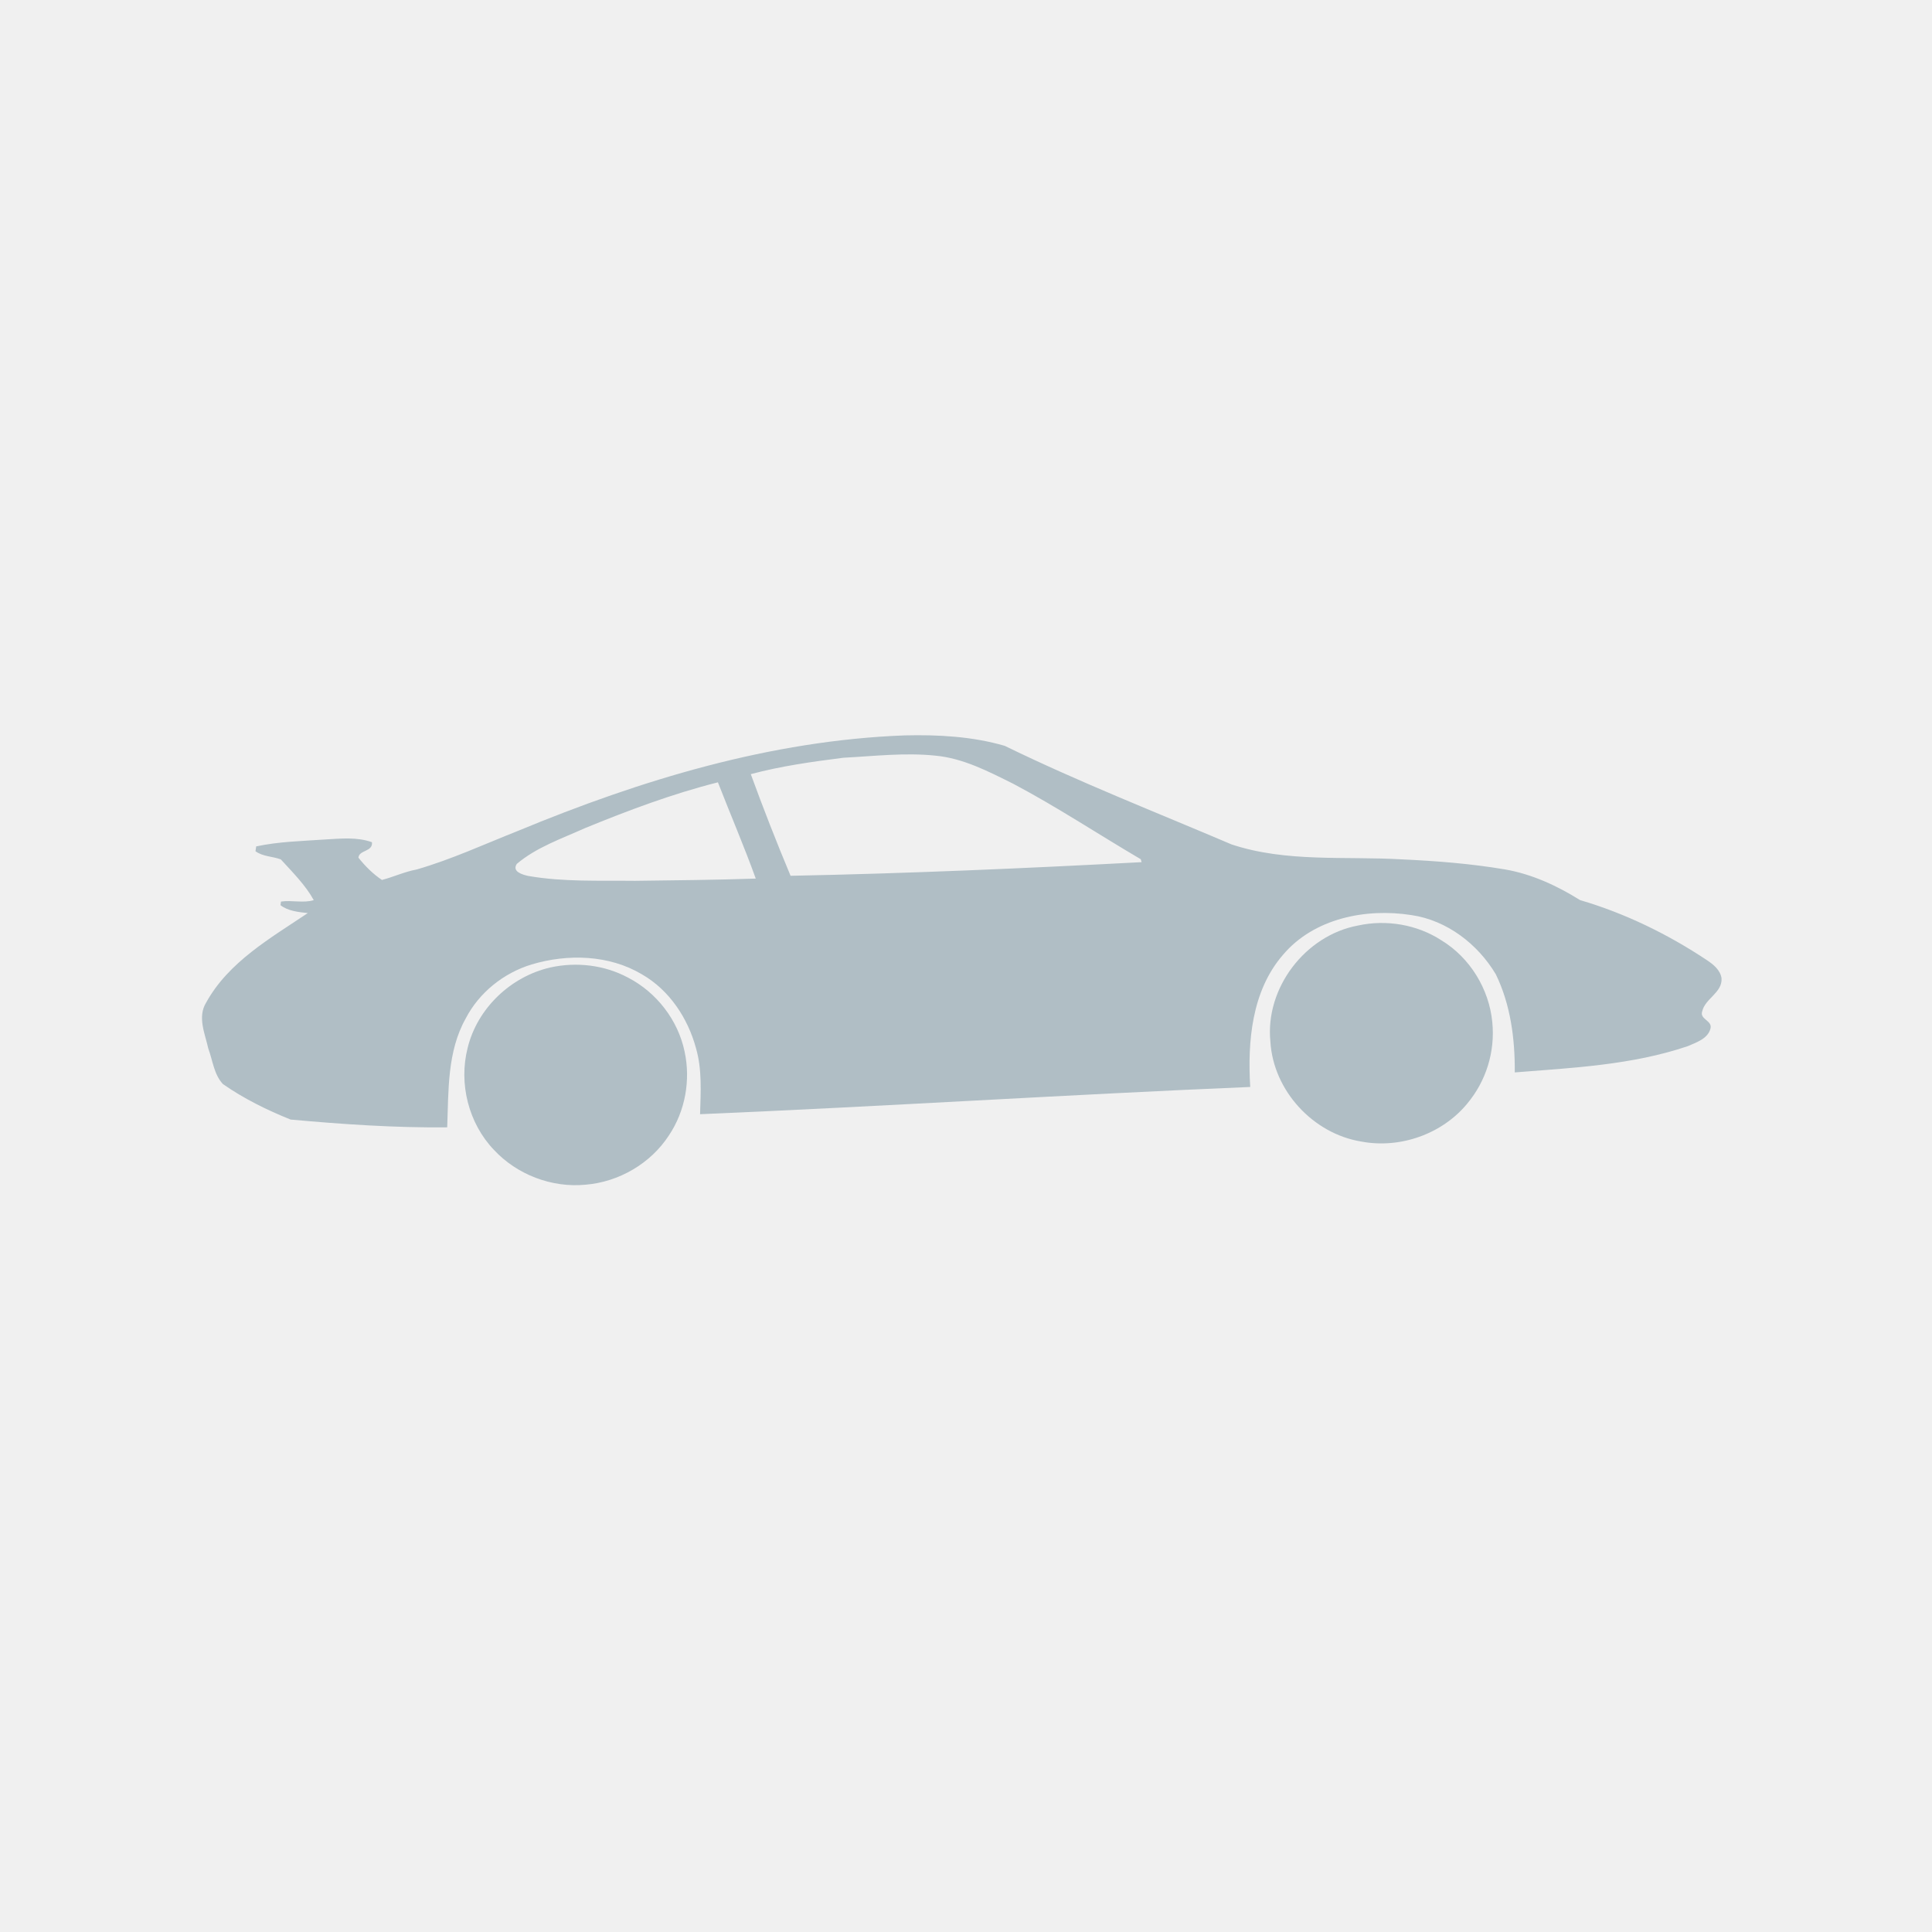
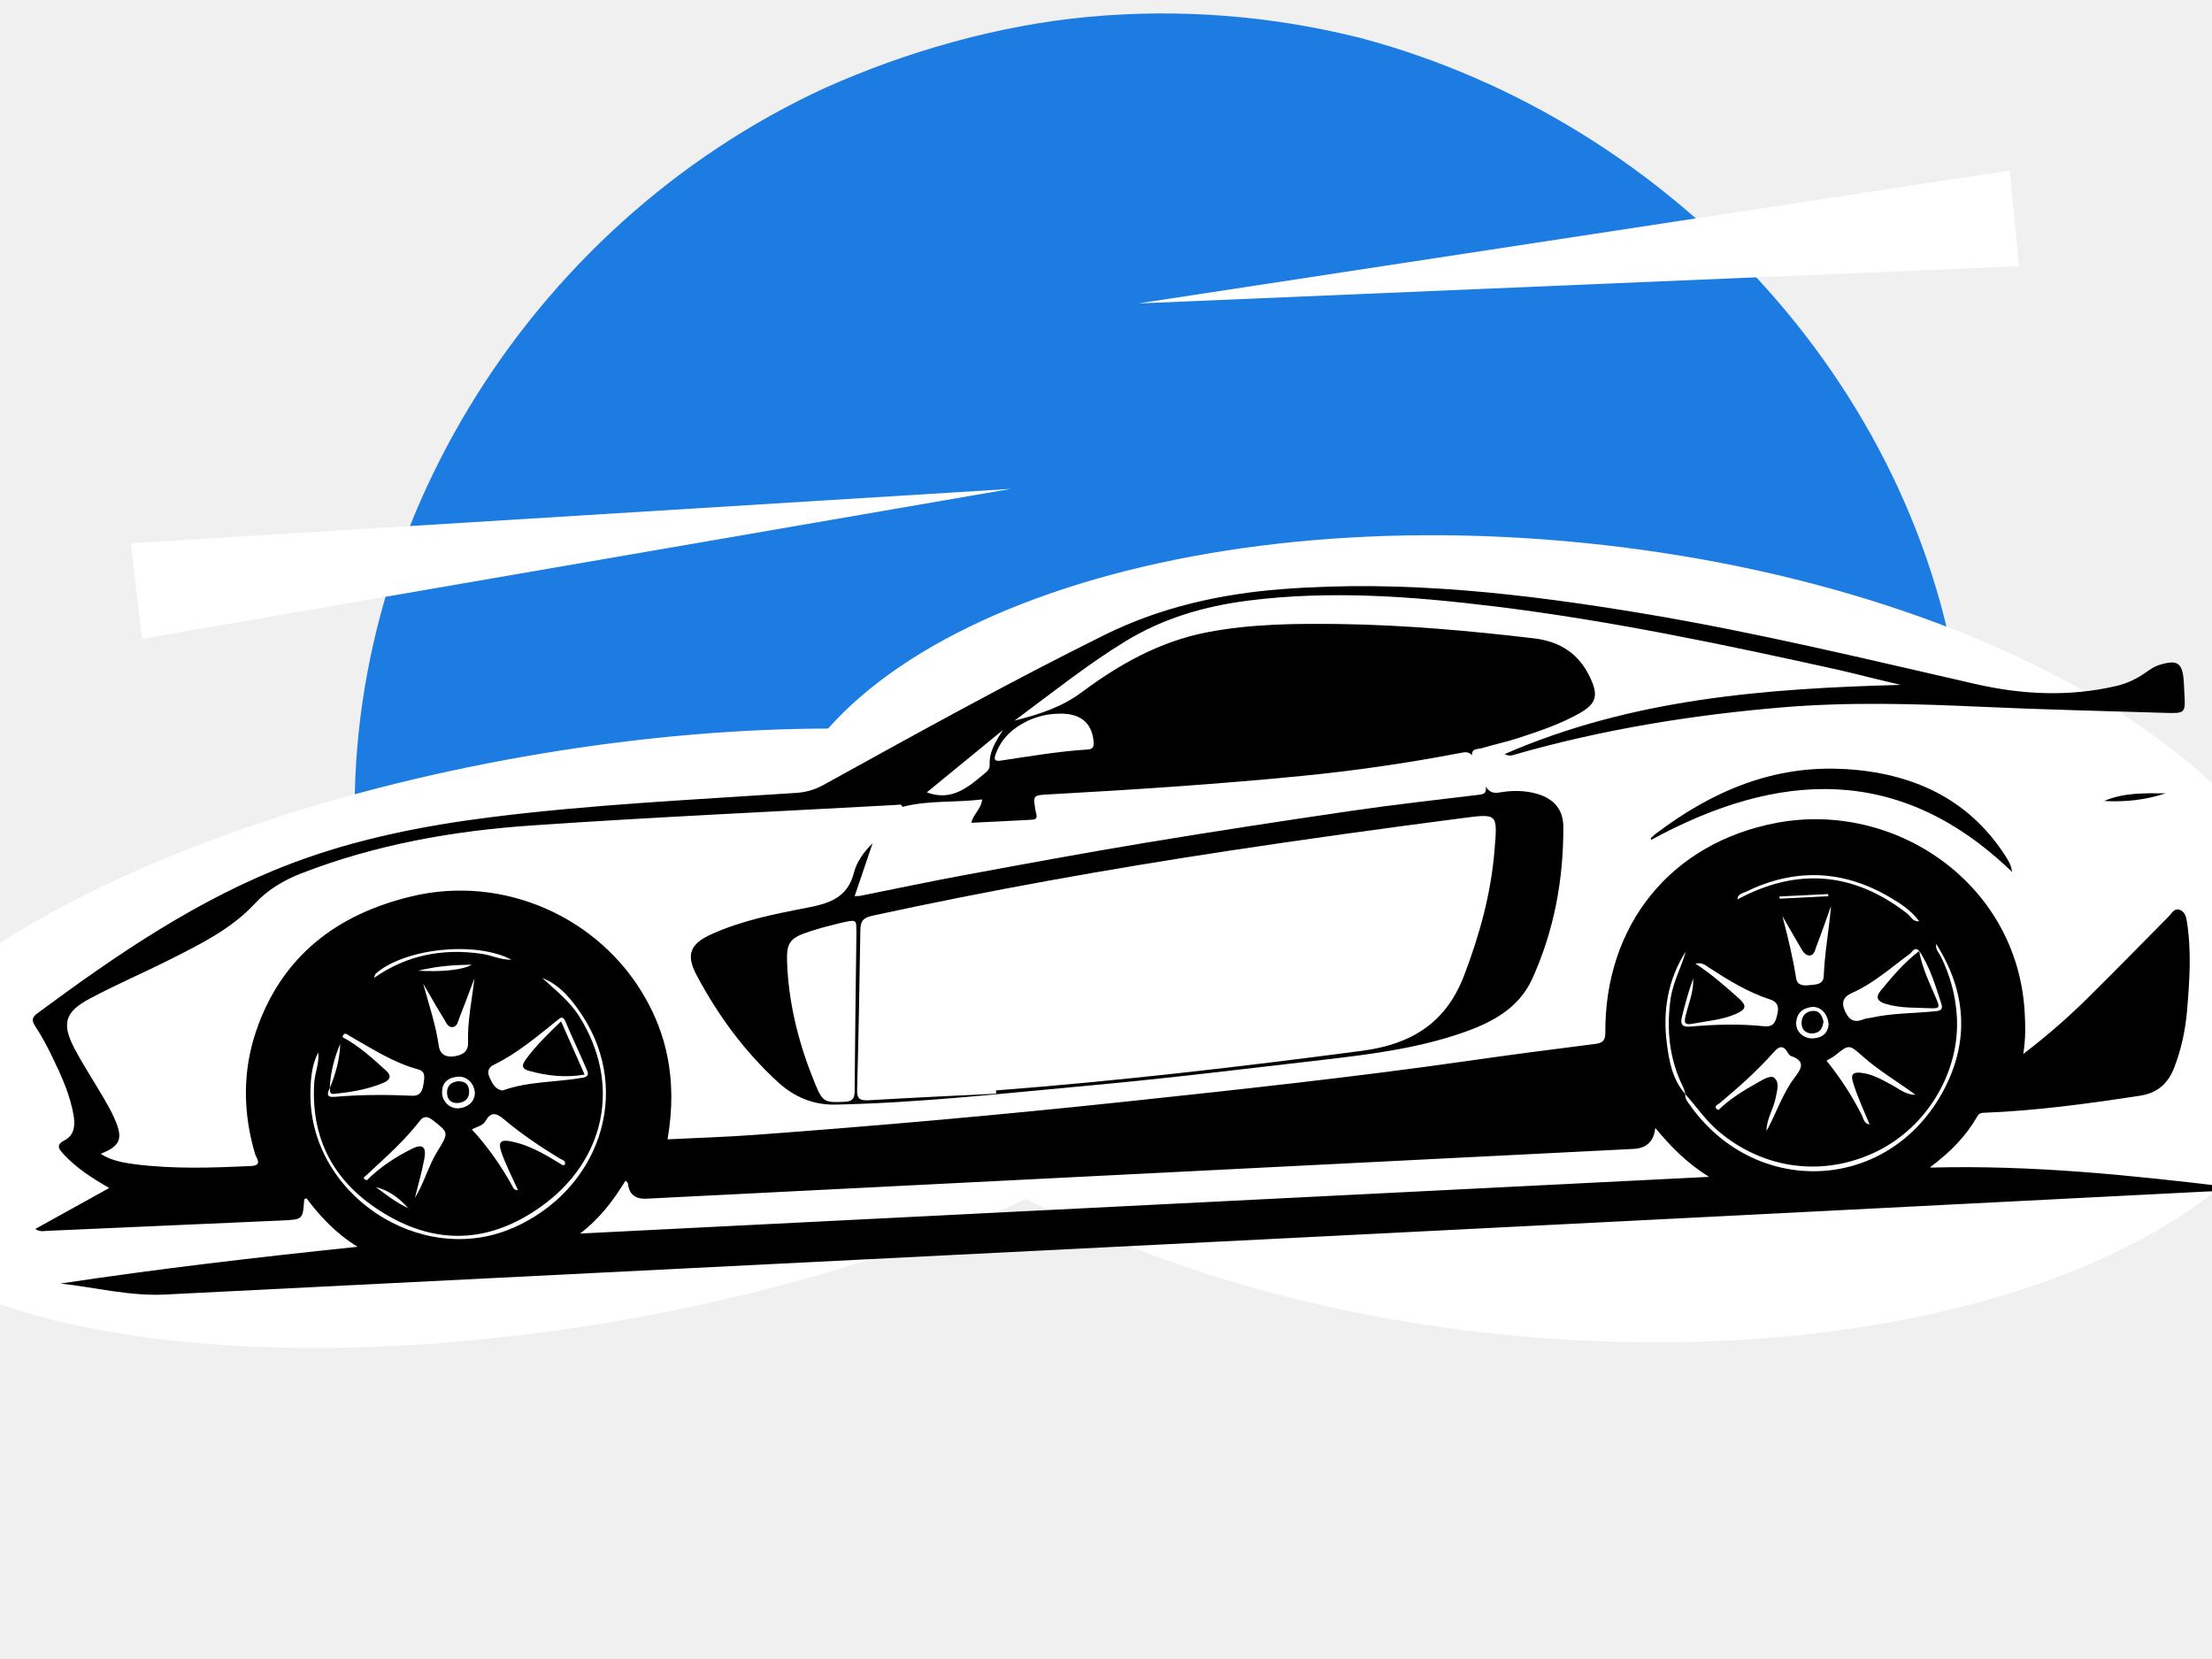
- <svg xmlns="http://www.w3.org/2000/svg" version="1.1" width="128" height="128" viewBox="0 0 128 128">
-   <g transform="matrix(0.8046875,0,0,0.8046875,12.22158,48.32781)">
-     <svg viewBox="0 0 96 29" data-background-color="#f5f5f7" preserveAspectRatio="xMidYMid meet" height="38" width="128">
-       <g id="tight-bounds" transform="matrix(1,0,0,1,0.2595,0.3633572)">
-         <svg viewBox="0 0 95.481 28.273" height="28.273" width="95.481">
-           <g>
-             <svg viewBox="0 0 95.481 28.273" height="28.273" width="95.481">
-               <g>
-                 <svg viewBox="0 0 95.481 28.273" height="28.273" width="95.481">
-                   <g id="textblocktransform">
-                     <svg viewBox="0 0 95.481 28.273" height="28.273" width="95.481" id="textblock">
-                       <g>
-                         <svg viewBox="0 0 95.481 28.273" height="28.273" width="95.481">
-                           <g>
-                             <svg viewBox="0 0 95.481 28.273" height="28.273" width="95.481">
-                               <g>
-                                 <svg version="1.1" x="0" y="0" viewBox="0.001 41 100.001 29.612" enable-background="new 0 0 100 100" xml:space="preserve" id="icon-0" width="95.481" height="28.273" class="icon-icon-0" data-fill-palette-color="accent">
-                                   <path fill="#b0bec5" d="M20.784 47.299C28.879 43.941 37.427 41.34 46.239 41.011 48.449 40.958 50.694 41.077 52.826 41.698 57.701 44.077 62.767 46.06 67.759 48.187 71.371 49.382 75.221 48.95 78.957 49.169 81.234 49.274 83.514 49.452 85.766 49.834 87.53 50.143 89.18 50.906 90.69 51.85 93.651 52.719 96.455 54.086 99.024 55.793 99.455 56.08 99.916 56.445 99.999 56.99 100.067 57.945 98.92 58.316 98.726 59.174 98.547 59.69 99.392 59.779 99.277 60.279 99.124 60.961 98.351 61.213 97.781 61.461 94.121 62.703 90.216 62.887 86.392 63.19 86.41 60.991 86.117 58.727 85.144 56.731 83.956 54.739 81.922 53.176 79.591 52.836 76.59 52.365 73.157 53.049 71.128 55.465 69.081 57.836 68.801 61.153 68.983 64.147 56.918 64.651 44.845 65.432 32.778 65.94 32.818 64.494 32.918 63.006 32.51 61.598 31.977 59.623 30.76 57.778 28.966 56.744 26.795 55.444 24.073 55.375 21.694 56.084 19.854 56.644 18.24 57.929 17.352 59.644 16.133 61.82 16.227 64.392 16.137 66.804 12.694 66.84 9.26 66.603 5.834 66.293 4.279 65.67 2.755 64.918 1.38 63.959 0.788 63.336 0.704 62.397 0.413 61.614 0.196 60.635-0.313 59.543 0.273 58.594 1.747 55.916 4.507 54.354 6.964 52.703 6.367 52.646 5.628 52.56 5.166 52.183L5.197 51.947C5.912 51.838 6.657 52.064 7.355 51.853 6.815 50.869 5.956 50.013 5.188 49.172 4.644 48.968 4.01 48.992 3.519 48.634 3.53 48.555 3.554 48.395 3.567 48.316 5.056 47.996 6.591 47.967 8.107 47.86 9.127 47.801 10.203 47.687 11.184 48.04 11.261 48.678 10.327 48.544 10.296 49.06 10.739 49.615 11.25 50.128 11.842 50.524 12.607 50.325 13.335 49.981 14.12 49.837 16.407 49.178 18.573 48.174 20.784 47.299M42.212 42.482C40.168 42.741 38.104 43.028 36.115 43.561A155 155 0 0 0 38.733 50.25C46.433 50.099 54.141 49.761 61.833 49.353L61.779 49.16C58.974 47.513 56.256 45.71 53.378 44.19 51.753 43.383 50.093 42.512 48.257 42.343 46.245 42.134 44.223 42.377 42.212 42.482M25.203 47.114C23.668 47.807 22.018 48.368 20.716 49.467 20.379 49.983 21.109 50.18 21.466 50.259 23.789 50.665 26.159 50.553 28.506 50.581 31.151 50.548 33.798 50.523 36.443 50.434 35.673 48.303 34.774 46.212 33.952 44.099 30.958 44.854 28.056 45.945 25.203 47.114" data-fill-palette-color="accent" />
-                                   <path fill="#b0bec5" d="M76.077 53.523C77.937 53.115 79.968 53.457 81.566 54.498 83.441 55.637 84.705 57.701 84.913 59.881A7.23 7.23 0 0 1 83.253 65.256C81.6 67.256 78.83 68.225 76.286 67.738 73.113 67.22 70.505 64.388 70.31 61.17 69.952 57.641 72.602 54.166 76.077 53.523" data-fill-palette-color="accent" />
-                                   <path fill="#b0bec5" d="M22.917 56.285C24.63 55.904 26.483 56.115 28.036 56.951 29.911 57.92 31.326 59.744 31.758 61.814 32.166 63.693 31.804 65.73 30.73 67.33 29.528 69.185 27.432 70.402 25.234 70.58 23.015 70.793 20.725 69.918 19.208 68.283 17.541 66.539 16.886 63.926 17.478 61.592 18.108 58.979 20.31 56.883 22.917 56.285" data-fill-palette-color="accent" />
-                                 </svg>
-                               </g>
-                             </svg>
-                           </g>
-                         </svg>
-                       </g>
-                     </svg>
-                   </g>
-                 </svg>
-               </g>
-             </svg>
-           </g>
-           <defs />
-         </svg>
-         <rect width="95.481" height="28.273" fill="none" stroke="none" visibility="hidden" />
-       </g>
-     </svg>
+ <svg xmlns="http://www.w3.org/2000/svg" width="400" zoomAndPan="magnify" viewBox="0 0 300 225" height="300" preserveAspectRatio="xMidYMid meet" version="1.0">
+   <defs>
+     <clipPath id="e0d08d17d2">
+       <path d="M 48 1 L 269 1 L 269 147 L 48 147 Z M 48 1 " clip-rule="nonzero" />
+     </clipPath>
+     <clipPath id="37c5bafbfc">
+       <path d="M 38.688 12.332 L 256.449 -7.75 L 268.809 126.258 L 51.043 146.34 Z M 38.688 12.332 " clip-rule="nonzero" />
+     </clipPath>
+     <clipPath id="82bb6d60bb">
+       <path d="M 111.895 11.922 C 122.672 7.102 135.168 3.434 147.625 2.285 C 160.082 1.137 172.266 2.168 183.664 4.945 C 183.91 5.043 184.145 5.02 184.391 5.117 C 227.277 16.477 261.531 53.762 266.164 97.594 L 268.809 126.258 L 51.043 146.34 L 48.402 117.699 C 44.918 73.5 71.305 30.621 111.895 11.922 Z M 111.895 11.922 " clip-rule="nonzero" />
+     </clipPath>
+     <clipPath id="83b2834add">
+       <path d="M 0 98 L 178 98 L 178 183 L 0 183 Z M 0 98 " clip-rule="nonzero" />
+     </clipPath>
+     <clipPath id="ec0723ad09">
+       <path d="M -28.168 120.043 L 170.605 85.129 L 184.027 161.535 L -14.75 196.449 Z M -28.168 120.043 " clip-rule="nonzero" />
+     </clipPath>
+     <clipPath id="206666d666">
+       <path d="M 71.082 102.609 C 16.266 112.238 -25.164 137.145 -21.461 158.246 C -17.754 179.344 29.688 188.645 84.5 179.016 C 139.316 169.387 180.746 144.48 177.043 123.379 C 173.336 102.281 125.895 92.98 71.082 102.609 Z M 71.082 102.609 " clip-rule="nonzero" />
+     </clipPath>
+     <clipPath id="f68e9e411f">
+       <path d="M 103 72 L 300 72 L 300 183 L 103 183 Z M 103 72 " clip-rule="nonzero" />
+     </clipPath>
+     <clipPath id="9e315f7ee0">
+       <path d="M 109.328 63.059 L 320.32 84.207 L 309.562 191.59 L 98.566 170.445 Z M 109.328 63.059 " clip-rule="nonzero" />
+     </clipPath>
+     <clipPath id="5faf947949">
+       <path d="M 214.785 73.629 C 156.543 67.793 106.918 87.098 103.945 116.754 C 100.973 146.406 145.781 175.176 204.023 181.016 C 262.266 186.852 311.891 167.543 314.863 137.891 C 317.836 108.238 273.027 79.465 214.785 73.629 Z M 214.785 73.629 " clip-rule="nonzero" />
+     </clipPath>
+     <clipPath id="6810f0f17f">
+       <path d="M 4 79 L 300 79 L 300 176 L 4 176 Z M 4 79 " clip-rule="nonzero" />
+     </clipPath>
+     <clipPath id="acd0a747ac">
+       <path d="M 0.715 88.184 L 298.09 73.246 L 302.527 161.637 L 5.152 176.57 Z M 0.715 88.184 " clip-rule="nonzero" />
+     </clipPath>
+     <clipPath id="df710b0a45">
+       <path d="M 0.715 88.184 L 298.09 73.246 L 302.527 161.637 L 5.152 176.57 Z M 0.715 88.184 " clip-rule="nonzero" />
+     </clipPath>
+     <clipPath id="a46c448467">
+       <path d="M 0.715 88.184 L 298.09 73.246 L 302.527 161.637 L 5.152 176.57 Z M 0.715 88.184 " clip-rule="nonzero" />
+     </clipPath>
+     <clipPath id="9c2ab81fbe">
+       <path d="M 93 106 L 213 106 L 213 150 L 93 150 Z M 93 106 " clip-rule="nonzero" />
+     </clipPath>
+     <clipPath id="2c2700329b">
+       <path d="M 0.715 88.184 L 298.09 73.246 L 302.527 161.637 L 5.152 176.57 Z M 0.715 88.184 " clip-rule="nonzero" />
+     </clipPath>
+     <clipPath id="6be78384d4">
+       <path d="M 0.715 88.184 L 298.09 73.246 L 302.527 161.637 L 5.152 176.57 Z M 0.715 88.184 " clip-rule="nonzero" />
+     </clipPath>
+     <clipPath id="cf7c544ac4">
+       <path d="M 0.715 88.184 L 298.09 73.246 L 302.527 161.637 L 5.152 176.57 Z M 0.715 88.184 " clip-rule="nonzero" />
+     </clipPath>
+     <clipPath id="36cf27b5bd">
+       <path d="M 223 104 L 273 104 L 273 119 L 223 119 Z M 223 104 " clip-rule="nonzero" />
+     </clipPath>
+     <clipPath id="d4bade3754">
+       <path d="M 0.715 88.184 L 298.09 73.246 L 302.527 161.637 L 5.152 176.57 Z M 0.715 88.184 " clip-rule="nonzero" />
+     </clipPath>
+     <clipPath id="af9daa432b">
+       <path d="M 0.715 88.184 L 298.09 73.246 L 302.527 161.637 L 5.152 176.57 Z M 0.715 88.184 " clip-rule="nonzero" />
+     </clipPath>
+     <clipPath id="0713b53f28">
+       <path d="M 0.715 88.184 L 298.09 73.246 L 302.527 161.637 L 5.152 176.57 Z M 0.715 88.184 " clip-rule="nonzero" />
+     </clipPath>
+     <clipPath id="f344efc566">
+       <path d="M 285 107 L 294 107 L 294 109 L 285 109 Z M 285 107 " clip-rule="nonzero" />
+     </clipPath>
+     <clipPath id="74f205d50e">
+       <path d="M 0.715 88.184 L 298.09 73.246 L 302.527 161.637 L 5.152 176.57 Z M 0.715 88.184 " clip-rule="nonzero" />
+     </clipPath>
+     <clipPath id="9cf43f6f2d">
+       <path d="M 0.715 88.184 L 298.09 73.246 L 302.527 161.637 L 5.152 176.57 Z M 0.715 88.184 " clip-rule="nonzero" />
+     </clipPath>
+     <clipPath id="50e3999086">
+       <path d="M 0.715 88.184 L 298.09 73.246 L 302.527 161.637 L 5.152 176.57 Z M 0.715 88.184 " clip-rule="nonzero" />
+     </clipPath>
+     <clipPath id="4aedc12a39">
+       <path d="M 228 148 L 229 148 L 229 149 L 228 149 Z M 228 148 " clip-rule="nonzero" />
+     </clipPath>
+     <clipPath id="96f90ec937">
+       <path d="M 0.715 88.184 L 298.09 73.246 L 302.527 161.637 L 5.152 176.57 Z M 0.715 88.184 " clip-rule="nonzero" />
+     </clipPath>
+     <clipPath id="6f6178fcbe">
+       <path d="M 0.715 88.184 L 298.09 73.246 L 302.527 161.637 L 5.152 176.57 Z M 0.715 88.184 " clip-rule="nonzero" />
+     </clipPath>
+     <clipPath id="6ea5b6ea41">
+       <path d="M 0.715 88.184 L 298.09 73.246 L 302.527 161.637 L 5.152 176.57 Z M 0.715 88.184 " clip-rule="nonzero" />
+     </clipPath>
+     <clipPath id="780b04a1cb">
+       <path d="M 254 128 L 263 128 L 263 137 L 254 137 Z M 254 128 " clip-rule="nonzero" />
+     </clipPath>
+     <clipPath id="562f185ce3">
+       <path d="M 0.715 88.184 L 298.09 73.246 L 302.527 161.637 L 5.152 176.57 Z M 0.715 88.184 " clip-rule="nonzero" />
+     </clipPath>
+     <clipPath id="27b6361217">
+       <path d="M 0.715 88.184 L 298.09 73.246 L 302.527 161.637 L 5.152 176.57 Z M 0.715 88.184 " clip-rule="nonzero" />
+     </clipPath>
+     <clipPath id="21f1694a98">
+       <path d="M 0.715 88.184 L 298.09 73.246 L 302.527 161.637 L 5.152 176.57 Z M 0.715 88.184 " clip-rule="nonzero" />
+     </clipPath>
+     <clipPath id="38f073c674">
+       <path d="M 244 137 L 248 137 L 248 141 L 244 141 Z M 244 137 " clip-rule="nonzero" />
+     </clipPath>
+     <clipPath id="6761e06724">
+       <path d="M 0.715 88.184 L 298.09 73.246 L 302.527 161.637 L 5.152 176.57 Z M 0.715 88.184 " clip-rule="nonzero" />
+     </clipPath>
+     <clipPath id="afc3ac9f4f">
+       <path d="M 0.715 88.184 L 298.09 73.246 L 302.527 161.637 L 5.152 176.57 Z M 0.715 88.184 " clip-rule="nonzero" />
+     </clipPath>
+     <clipPath id="aba431375a">
+       <path d="M 0.715 88.184 L 298.09 73.246 L 302.527 161.637 L 5.152 176.57 Z M 0.715 88.184 " clip-rule="nonzero" />
+     </clipPath>
+     <clipPath id="ca5965fa3b">
+       <path d="M 70 138 L 80 138 L 80 146 L 70 146 Z M 70 138 " clip-rule="nonzero" />
+     </clipPath>
+     <clipPath id="75675b9e20">
+       <path d="M 0.715 88.184 L 298.09 73.246 L 302.527 161.637 L 5.152 176.57 Z M 0.715 88.184 " clip-rule="nonzero" />
+     </clipPath>
+     <clipPath id="fa453a9172">
+       <path d="M 0.715 88.184 L 298.09 73.246 L 302.527 161.637 L 5.152 176.57 Z M 0.715 88.184 " clip-rule="nonzero" />
+     </clipPath>
+     <clipPath id="0fed7b9117">
+       <path d="M 0.715 88.184 L 298.09 73.246 L 302.527 161.637 L 5.152 176.57 Z M 0.715 88.184 " clip-rule="nonzero" />
+     </clipPath>
+     <clipPath id="fa32f835a9">
+       <path d="M 60 146 L 64 146 L 64 150 L 60 150 Z M 60 146 " clip-rule="nonzero" />
+     </clipPath>
+     <clipPath id="5abfa682c8">
+       <path d="M 0.715 88.184 L 298.09 73.246 L 302.527 161.637 L 5.152 176.57 Z M 0.715 88.184 " clip-rule="nonzero" />
+     </clipPath>
+     <clipPath id="6b9e884745">
+       <path d="M 0.715 88.184 L 298.09 73.246 L 302.527 161.637 L 5.152 176.57 Z M 0.715 88.184 " clip-rule="nonzero" />
+     </clipPath>
+     <clipPath id="066dfd0960">
+       <path d="M 0.715 88.184 L 298.09 73.246 L 302.527 161.637 L 5.152 176.57 Z M 0.715 88.184 " clip-rule="nonzero" />
+     </clipPath>
+     <clipPath id="f7beae362f">
+       <path d="M 17 66 L 138 66 L 138 87 L 17 87 Z M 17 66 " clip-rule="nonzero" />
+     </clipPath>
+     <clipPath id="28e23508cc">
+       <path d="M 136.316 59.832 L 137.832 72.781 L 19.215 86.641 L 17.699 73.691 Z M 136.316 59.832 " clip-rule="nonzero" />
+     </clipPath>
+     <clipPath id="73c1d72deb">
+       <path d="M 137.074 66.305 L 19.254 86.637 L 17.742 73.688 Z M 137.074 66.305 " clip-rule="nonzero" />
+     </clipPath>
+     <clipPath id="860d154ec0">
+       <path d="M 154 23 L 274 23 L 274 42 L 154 42 Z M 154 23 " clip-rule="nonzero" />
+     </clipPath>
+     <clipPath id="705bdd2571">
+       <path d="M 155.004 47.641 L 153.746 34.664 L 272.609 23.121 L 273.871 36.098 Z M 155.004 47.641 " clip-rule="nonzero" />
+     </clipPath>
+     <clipPath id="c813b2559a">
+       <path d="M 154.375 41.152 L 272.57 23.125 L 273.828 36.102 Z M 154.375 41.152 " clip-rule="nonzero" />
+     </clipPath>
+   </defs>
+   <g clip-path="url(#e0d08d17d2)">
+     <g clip-path="url(#37c5bafbfc)">
+       <g clip-path="url(#82bb6d60bb)">
+         <path fill="#1c7ce2" d="M 38.688 12.332 L 256.449 -7.75 L 268.809 126.258 L 51.043 146.34 Z M 38.688 12.332 " fill-opacity="1" fill-rule="nonzero" />
+       </g>
+     </g>
+   </g>
+   <g clip-path="url(#83b2834add)">
+     <g clip-path="url(#ec0723ad09)">
+       <g clip-path="url(#206666d666)">
+         <path fill="#ffffff" d="M -28.168 120.043 L 170.309 85.18 L 183.727 161.586 L -14.75 196.449 Z M -28.168 120.043 " fill-opacity="1" fill-rule="nonzero" />
+       </g>
+     </g>
+   </g>
+   <g clip-path="url(#f68e9e411f)">
+     <g clip-path="url(#9e315f7ee0)">
+       <g clip-path="url(#5faf947949)">
+         <path fill="#ffffff" d="M 109.328 63.059 L 320.32 84.207 L 309.562 191.59 L 98.566 170.445 Z M 109.328 63.059 " fill-opacity="1" fill-rule="nonzero" />
+       </g>
+     </g>
+   </g>
+   <g clip-path="url(#6810f0f17f)">
+     <g clip-path="url(#acd0a747ac)">
+       <g clip-path="url(#df710b0a45)">
+         <g clip-path="url(#a46c448467)">
+           <path fill="#000000" d="M 261.785 158.289 C 264.617 156.184 266.641 154.051 268.145 151.449 C 268.344 151.117 268.496 150.934 269.02 150.922 C 276.141 150.645 283.203 149.684 290.242 148.605 C 292.477 148.266 293.98 147.047 294.832 144.906 C 295.824 142.383 296.383 139.773 296.613 137.098 C 296.961 133.031 297.242 128.957 296.578 124.891 C 296.48 124.262 296.273 123.641 295.641 123.402 C 294.871 123.121 294.57 123.848 294.16 124.258 C 290.449 127.996 286.781 131.77 283.027 135.469 C 280.406 138.047 277.641 140.469 274.406 142.945 C 274.746 140.805 274.695 139.047 274.594 137.277 C 273.605 119.777 256.98 108.566 240.934 111.602 C 226.543 114.328 217.648 125.492 217.719 140.039 C 217.719 141.141 217.371 141.453 216.324 141.586 C 210.602 142.305 204.867 143.051 199.148 143.875 C 183.602 146.094 167.984 147.781 152.367 149.438 C 135.797 151.199 119.188 152.676 102.578 153.902 C 98.559 154.199 94.531 154.32 90.535 154.52 C 92 146.082 90.129 139.949 87.551 135.402 C 81.348 124.391 68.324 118.617 55.941 121.539 C 45.715 123.949 38.18 129.68 34.727 139.867 C 32.871 145.355 32.949 150.957 34.605 156.535 C 34.754 157.051 35.68 158.055 34.055 158.137 C 28.777 158.387 23.512 158.57 18.258 157.895 C 15.965 157.594 14.758 157.195 13.656 156.484 C 16.312 155.422 16.738 154.449 15.551 151.75 C 15.109 150.738 14.547 149.758 13.984 148.789 C 12.715 146.621 11.328 144.512 10.152 142.301 C 8.332 138.855 8.754 137.273 12.156 135.449 C 15.703 133.551 19.414 131.965 23.004 130.156 C 27.148 128.066 31.348 126.016 34.57 122.543 C 36.324 120.656 38.461 119.391 40.828 118.465 C 50.949 114.527 61.539 112.664 72.305 111.938 C 88.703 110.816 105.137 110.07 121.559 109.168 C 121.871 109.152 122.238 108.973 122.398 109.434 C 125.91 108.504 129.531 108.875 133.203 108.422 C 133.082 109.719 131.969 110.445 131.746 111.586 C 134.531 111.445 137.25 111.336 139.965 111.172 C 140.922 111.125 140.52 110.434 140.441 109.926 C 140.098 107.871 140.094 107.859 142.195 107.742 C 153.668 107.109 165.137 106.359 176.57 105.234 C 183.766 104.523 190.914 103.492 198.023 102.125 C 198.648 102 199.199 101.895 199.645 102.449 C 199.555 101.473 200.414 101.629 200.918 101.484 C 202.578 100.984 204.285 100.629 205.934 100.09 C 208.801 99.152 211.676 98.188 214.312 96.684 C 216.461 95.445 216.773 94.355 215.754 92.094 C 214.25 88.738 211.684 87 207.977 86.566 C 199.227 85.539 190.473 84.758 181.672 84.633 C 175.68 84.559 169.668 84.605 163.723 85.75 C 157.352 86.984 151.84 90.059 146.758 93.852 C 144.051 95.867 141.082 96.863 137.602 97.727 C 142.766 93.914 147.512 90.086 152.746 86.906 C 157.824 83.828 163.371 82.219 169.188 81.469 C 180.402 80.031 191.586 80.883 202.73 82.246 C 218.445 84.172 233.934 87.441 249.387 90.859 C 250.805 91.18 252.215 91.539 253.621 91.887 C 255 92.219 256.391 92.555 257.77 92.887 C 239.426 93.379 221.34 94.758 204.074 102.266 C 204.738 102.621 205.078 102.43 205.453 102.332 C 217.285 98.941 229.379 96.977 241.645 95.941 C 250.723 95.176 259.801 95.449 268.887 95.863 C 277.121 96.246 285.355 96.422 293.598 96.68 C 296.422 96.77 296.418 96.742 296.246 93.859 C 296.227 93.418 296.203 92.961 296.18 92.52 C 296.008 89.879 295.348 89.398 292.801 90.199 C 292.176 90.395 291.602 90.797 291.055 91.176 C 289.805 92.07 288.461 92.703 286.969 93.047 C 280.605 94.523 274.227 94.211 267.961 92.777 C 253.09 89.383 238.262 85.785 223.188 83.262 C 206.852 80.531 190.461 78.613 173.84 79.902 C 165.457 80.555 157.336 82.375 149.766 86.129 C 136.871 92.52 124.297 99.496 111.699 106.449 C 110.543 107.086 109.375 107.438 108.059 107.531 C 94.223 108.457 80.379 109.098 66.613 110.824 C 57.363 111.988 48.27 113.789 39.52 117.105 C 26.867 121.91 15.848 129.453 5.066 137.434 C 4.336 137.965 4.266 138.398 4.777 139.18 C 5.637 140.484 6.383 141.871 7.059 143.277 C 8.324 145.887 9.547 148.527 10.004 151.438 C 10.203 152.73 10.039 153.992 8.762 154.645 C 7.555 155.273 7.957 155.801 8.602 156.512 C 10.34 158.398 12.461 159.773 14.82 161.117 C 11.406 163.012 8.168 164.801 4.781 166.68 C 5.492 167.129 5.996 166.941 6.465 166.93 C 17.059 166.465 27.664 166 38.254 165.523 C 41.082 165.395 41.078 165.379 41.254 162.695 C 41.254 162.641 41.41 162.594 41.555 162.504 C 43.418 164.969 45.504 167.242 48.496 169.094 C 34.73 170.527 21.441 172.082 8.199 174.078 C 12.949 174.605 17.609 175.809 22.383 175.57 C 76.309 172.863 130.234 170.152 184.16 167.445 C 222.449 165.523 260.727 163.559 299.016 161.609 C 300.023 161.559 301.082 161.641 302.398 160.996 C 288.828 159.367 275.633 157.996 261.867 158.352 Z M 139.398 97.754 C 140.664 97.168 142.023 96.844 143.25 96.809 C 146.395 96.598 148.082 97.926 148.32 100.562 C 148.383 101.285 148.223 101.602 147.5 101.652 C 143.531 101.906 139.629 102.57 135.703 103.16 C 134.727 103.301 134.836 102.812 135.074 102.184 C 135.859 100.07 137.438 98.688 139.398 97.754 Z M 136.008 99.016 C 135.086 100.516 134.145 101.906 134.223 103.703 C 134.242 104.121 134.07 104.465 133.746 104.723 C 131.43 106.652 129.176 108.758 125.695 107.465 C 129.105 104.672 132.562 101.852 136.008 99.016 Z M 236.789 120.941 C 243.293 117.777 249.707 117.926 255.996 121.508 C 257.594 122.426 259.156 123.406 260.285 124.938 C 259.453 125.059 259.16 124.297 258.668 123.902 C 251.41 118.258 243.742 117.621 235.641 121.98 C 235.656 121.238 236.328 121.164 236.789 120.941 Z M 256.461 147.086 C 255.184 146.398 253.918 145.668 252.441 145.5 C 251.531 145.398 250.918 145.523 251.305 146.77 C 251.902 148.742 252.777 150.605 253.562 152.504 C 252.789 152.395 252.723 151.66 252.469 151.16 C 251.152 148.566 249.574 146.156 247.719 143.855 C 248.125 143.605 248.531 143.41 248.883 143.137 C 250.762 141.633 250.777 141.617 252.625 143.262 C 254.844 145.234 257.41 146.719 259.781 148.48 C 258.473 148.492 257.512 147.641 256.457 147.074 Z M 240.676 146.199 C 240.113 145.742 239.094 146.441 238.359 146.84 C 236.469 147.891 234.625 149.031 233.055 150.551 C 232.223 150.105 232.965 149.812 233.211 149.625 C 235.828 147.453 238.355 145.188 240.617 142.641 C 241.254 141.906 241.863 141.715 242.441 142.723 C 242.547 142.906 242.707 143.141 242.883 143.211 C 245.176 143.996 244.09 145.195 243.27 146.312 C 241.68 148.488 240.879 151.059 239.578 153.383 C 239.578 151.77 240.523 150.43 240.824 148.895 C 241.004 147.957 241.379 146.797 240.66 146.227 Z M 229.555 138.84 C 231.531 138.469 233.574 138.328 235.438 137.508 C 236.848 136.887 236.945 136.395 235.801 135.379 C 234.008 133.773 232.199 132.184 229.941 130.684 C 230.93 130.5 231.328 130.938 231.746 131.211 C 234.383 132.922 237.043 134.562 240.043 135.543 C 241.223 135.926 241.266 136.73 241.027 137.656 C 240.816 138.527 240.586 139.32 239.27 139.184 C 235.922 138.84 232.539 138.93 229.195 139.234 C 228.109 139.328 227.883 138.855 228.094 137.984 C 228.52 136.199 229.008 134.441 229.637 132.715 C 229.727 134.473 229.023 136.066 228.621 137.715 C 228.363 138.762 228.5 139.039 229.555 138.84 Z M 241.367 121.879 C 241.363 121.785 241.344 121.695 241.328 121.586 L 247.945 121.254 C 247.949 121.348 247.957 121.441 247.961 121.551 L 241.355 121.883 Z M 248.328 122.941 C 248.055 126.102 247.469 129.211 247.344 132.379 C 247.297 133.551 246.254 133.523 245.465 133.602 C 244.711 133.68 243.773 133.754 243.598 132.676 C 243.156 129.832 242.465 127.043 241.73 124.23 C 242.555 125.668 243.371 127.105 244.211 128.527 C 244.492 129.012 244.832 129.602 245.41 129.586 C 246.086 129.578 246.152 128.82 246.348 128.34 C 247.039 126.559 247.664 124.738 248.312 122.93 Z M 243.605 138.75 C 243.648 137.457 244.445 136.719 245.695 136.574 C 246.875 136.438 247.926 137.473 248 138.973 C 247.918 140.027 247.238 140.746 245.922 140.828 C 244.656 140.902 243.57 139.965 243.605 138.75 Z M 253.914 138.004 C 253.527 138.09 253.121 138.086 252.766 138.238 C 251.562 138.727 250.832 138.43 250.258 137.207 C 249.668 135.961 249.996 135.191 251.156 134.676 C 254.098 133.371 256.473 131.234 259.023 129.359 C 259.348 129.113 259.633 128.371 260.254 128.918 C 260.254 128.945 260.258 128.973 260.273 129 C 260.273 129 260.285 129 260.297 128.984 C 261.785 131.184 262.492 133.703 263.305 136.176 C 263.605 137.113 262.852 137.113 262.234 137.172 C 259.453 137.445 256.648 137.398 253.898 138.004 Z M 50.953 132.047 C 54.934 128.582 64.539 127.602 69.363 130.156 C 67.938 130.215 66.66 129.539 65.277 129.352 C 60.004 128.594 55.129 129.539 50.738 132.625 C 50.809 132.434 50.824 132.176 50.965 132.062 Z M 69.293 154.793 C 68.094 154.57 67.469 154.738 67.988 156.23 C 68.617 158.016 69.457 159.68 70.242 161.387 C 69.711 161.496 69.578 161.031 69.414 160.73 C 67.918 158.051 66.172 155.543 63.992 153.176 C 64.715 152.789 65.477 152.684 65.848 152.035 C 66.555 150.789 67.273 150.902 68.305 151.762 C 70.684 153.781 73.281 155.52 75.953 157.148 C 76.242 157.32 76.758 157.375 76.613 157.934 C 76.613 157.977 76.52 158.008 76.469 158.008 C 76.414 158.012 76.359 158.016 76.305 158.02 C 74.094 156.676 71.895 155.293 69.293 154.805 Z M 55.867 155.805 C 53.633 156.926 51.539 158.281 49.77 160.062 C 48.922 159.863 49.555 159.523 49.734 159.352 C 52.258 156.992 54.855 154.727 56.969 151.969 C 57.488 151.297 58.051 151.43 58.695 151.922 C 60.84 153.59 60.898 153.613 59.375 156.059 C 58.102 158.086 57.531 160.441 56.27 162.465 C 56.707 160.684 57.227 158.922 57.555 157.129 C 57.852 155.527 57.289 155.086 55.867 155.805 Z M 55.367 163.855 C 53.754 163.117 52.379 162.043 50.977 160.996 C 52.777 161.445 54.168 162.52 55.367 163.855 Z M 46.141 141.555 C 46.086 143.656 45.523 145.633 44.73 147.57 L 44.766 147.488 C 44.789 147.902 44.586 148.438 45.363 148.355 C 47.645 148.109 49.906 147.754 52.031 146.84 C 52.891 146.473 53.16 145.922 52.367 145.207 C 50.516 143.527 48.68 141.844 46.449 140.652 C 46.676 139.832 47.121 140.336 47.453 140.52 C 50.453 142.227 53.352 144.125 56.742 145.043 C 57.797 145.324 57.535 146.281 57.438 147.012 C 57.316 147.852 57.059 148.656 55.898 148.609 C 52.367 148.449 48.848 148.453 45.332 148.762 C 44.188 148.859 44.414 148.203 44.73 147.57 C 44.801 145.469 45.348 143.477 46.141 141.555 Z M 56.719 131.652 C 59.371 130.992 61.629 130.879 63.973 130.828 C 62.891 131.516 60.086 131.844 56.719 131.652 Z M 64.352 132.668 C 64 135.656 63.387 138.484 63.48 141.398 C 63.52 142.727 62.594 143.121 61.551 143.27 C 60.492 143.414 59.676 143.027 59.508 141.824 C 59.094 138.953 58.16 136.219 57.387 133.395 C 58.332 135.027 59.266 136.672 60.262 138.277 C 60.527 138.707 60.762 139.41 61.457 139.281 C 62.02 139.184 62.098 138.547 62.277 138.109 C 62.996 136.312 63.66 134.488 64.352 132.668 Z M 59.961 148.16 C 59.945 146.777 60.805 146.156 62.055 146.027 C 63.273 145.898 64.379 146.934 64.406 148.301 C 64.316 149.449 63.516 150.16 62.27 150.305 C 61.047 150.445 59.969 149.398 59.949 148.176 Z M 68.176 147.898 C 67.105 147.75 66.766 146.895 66.387 146.105 C 66.055 145.395 66.211 144.781 66.949 144.422 C 70.148 142.875 72.828 140.578 75.562 138.395 C 75.938 138.094 76.324 137.672 76.676 138.516 C 77.609 140.715 78.633 142.883 79.582 145.078 C 79.766 145.512 79.938 146.004 79.094 146.152 C 75.473 146.805 71.699 146.617 68.164 147.898 Z M 69.559 166.531 C 57.059 172.016 41.703 161.934 42.105 147.902 C 42.148 146.125 42.316 144.355 43.164 142.727 C 43.332 144.145 42.711 145.453 42.617 146.84 C 42.113 155.109 45.824 161.039 52.852 165.004 C 59.914 168.992 66.867 168.293 73.363 163.652 C 82.195 157.359 84.25 146.969 78.613 137.934 C 77.293 135.809 75.344 134.293 73.547 132.637 C 76.051 133.637 77.637 135.672 79.027 137.805 C 85.797 148.234 81.227 161.43 69.559 166.547 Z M 78.688 167.285 C 81.426 165.195 83.219 162.738 84.84 160.117 C 85.027 160.324 85.137 160.383 85.156 160.465 C 85.301 161.945 86.141 162.648 87.676 162.57 C 132.305 160.328 176.918 158.074 221.547 155.82 C 223.328 155.73 224.312 154.781 224.492 152.969 C 226.602 155.527 228.805 157.754 231.785 159.609 L 78.688 167.297 Z M 229.395 150.129 C 229.016 149.609 228.492 149.109 228.551 148.367 C 226.832 146.41 226.371 143.961 226.062 141.527 C 225.488 137.105 226.191 132.875 228.629 129.043 C 228.023 131.223 226.883 133.219 226.566 135.504 C 225.996 139.676 226.398 143.691 228.305 147.508 C 228.438 147.797 228.496 148.117 228.594 148.434 C 230.062 150.055 231.273 151.875 232.953 153.324 C 239.098 158.609 247.285 159.703 254.555 156.152 C 261.387 152.809 265.828 145.352 265.398 137.887 C 265.227 135.031 264.496 132.281 263.207 129.699 C 262.938 129.176 262.441 128.703 262.598 128.023 C 266.668 134.445 267.156 141.172 263.605 147.859 C 256.285 161.633 238.434 162.527 229.395 150.156 Z M 229.395 150.129 " fill-opacity="1" fill-rule="nonzero" />
+         </g>
+       </g>
+     </g>
+   </g>
+   <g clip-path="url(#9c2ab81fbe)">
+     <g clip-path="url(#2c2700329b)">
+       <g clip-path="url(#6be78384d4)">
+         <g clip-path="url(#cf7c544ac4)">
+           <path fill="#000000" d="M 115.84 118.262 C 114.953 121.844 112.371 122.551 109.262 123.148 C 104.934 123.984 100.566 124.863 96.504 126.695 C 93.562 128.027 93 129.492 94.492 132.281 C 97.367 137.703 100.969 142.594 105.508 146.762 C 107.688 148.766 110.305 149.871 113.297 149.812 C 124.805 149.57 136.242 148.27 147.695 147.227 C 158.25 146.266 168.773 144.969 179.301 143.754 C 185.645 143.02 191.984 142.23 198.07 140.164 C 202.145 138.777 205.918 136.879 207.801 132.766 C 210.777 126.215 212.062 119.266 212.023 112.086 C 212.004 109.801 210.758 108.359 208.555 107.688 C 206.855 107.184 205.102 107.176 203.391 107.477 C 202.469 107.645 201.941 107.375 201.5 106.672 C 201.574 107.273 201.551 107.664 200.719 107.773 C 194.82 108.473 188.918 109.145 183.043 110.004 C 173.844 111.355 164.648 112.758 155.469 114.281 C 147.23 115.648 139.023 117.164 130.82 118.68 C 126.086 119.547 121.379 120.566 116.648 121.5 C 116.449 121.539 116.234 121.523 115.91 121.539 C 116.746 119.09 117.543 116.738 118.344 114.371 C 117.211 115.477 116.199 116.844 115.84 118.273 Z M 116.684 126.191 C 116.707 125.035 116.949 124.5 118.27 124.203 C 134.199 120.742 150.242 117.879 166.359 115.43 C 177 113.816 187.664 112.34 198.332 110.957 C 203.156 110.328 203.113 110.301 202.691 115.34 C 202.207 121.227 200.664 126.816 198.555 132.328 C 196.086 138.758 191.414 141.629 184.715 142.516 C 168.207 144.688 151.672 146.609 135.078 147.887 C 135.086 148.035 135.094 148.18 135.102 148.328 C 129.328 148.617 123.57 148.879 117.801 149.223 C 116.641 149.281 116.211 149.047 116.246 147.824 C 116.438 140.621 116.574 133.406 116.684 126.207 Z M 116.156 126.18 C 116.062 133.996 115.957 141.035 115.906 148.07 C 115.906 149.105 115.488 149.395 114.52 149.43 C 111.801 149.566 111.566 149.441 110.535 146.953 C 108.434 141.855 107.062 136.598 106.77 131.074 C 106.605 127.789 106.957 127.234 110.078 126.242 C 111.352 125.844 112.656 125.492 113.949 125.188 C 116.137 124.688 116.137 124.699 116.141 126.168 Z M 116.156 126.18 " fill-opacity="1" fill-rule="nonzero" />
+         </g>
+       </g>
+     </g>
+   </g>
+   <g clip-path="url(#36cf27b5bd)">
+     <g clip-path="url(#d4bade3754)">
+       <g clip-path="url(#af9daa432b)">
+         <g clip-path="url(#0713b53f28)">
+           <path fill="#000000" d="M 250.195 104.309 C 240.578 103.727 232.219 107.293 224.668 112.996 C 224.484 113.129 224.305 113.27 224.164 113.426 C 224.062 113.551 223.758 113.637 223.957 113.895 C 241.211 104.516 257.688 103.594 272.883 118.254 C 272.781 117.332 272.359 116.668 271.934 116.016 C 266.848 108.148 259.168 104.836 250.195 104.293 Z M 250.195 104.309 " fill-opacity="1" fill-rule="nonzero" />
+         </g>
+       </g>
+     </g>
+   </g>
+   <g clip-path="url(#f344efc566)">
+     <g clip-path="url(#74f205d50e)">
+       <g clip-path="url(#9cf43f6f2d)">
+         <g clip-path="url(#50e3999086)">
+           <path fill="#000000" d="M 293.699 107.594 C 290.867 107.574 288.031 107.488 285.375 108.633 C 288.215 108.797 291.008 108.496 293.699 107.594 Z M 293.699 107.594 " fill-opacity="1" fill-rule="nonzero" />
+         </g>
+       </g>
+     </g>
+   </g>
+   <g clip-path="url(#4aedc12a39)">
+     <g clip-path="url(#96f90ec937)">
+       <g clip-path="url(#6f6178fcbe)">
+         <g clip-path="url(#6ea5b6ea41)">
+           <path fill="#000000" d="M 228.578 148.379 C 228.578 148.379 228.547 148.34 228.535 148.328 C 228.547 148.355 228.562 148.367 228.578 148.395 Z M 228.578 148.379 " fill-opacity="1" fill-rule="nonzero" />
+         </g>
+       </g>
+     </g>
+   </g>
+   <g clip-path="url(#780b04a1cb)">
+     <g clip-path="url(#562f185ce3)">
+       <g clip-path="url(#27b6361217)">
+         <g clip-path="url(#21f1694a98)">
+           <path fill="#000000" d="M 255.113 134.289 C 254.262 135.324 254.68 135.828 255.75 136.152 C 257.762 136.762 259.82 136.645 261.887 136.742 C 263.051 136.793 263.066 136.578 262.668 135.602 C 261.762 133.441 260.688 131.332 260.285 128.984 C 258.297 130.496 256.691 132.379 255.117 134.301 Z M 255.113 134.289 " fill-opacity="1" fill-rule="nonzero" />
+         </g>
+       </g>
+     </g>
+   </g>
+   <g clip-path="url(#38f073c674)">
+     <g clip-path="url(#6761e06724)">
+       <g clip-path="url(#afc3ac9f4f)">
+         <g clip-path="url(#aba431375a)">
+           <path fill="#000000" d="M 245.793 140.16 C 246.844 140.109 247.199 139.445 247.305 138.539 C 247.109 137.66 246.715 136.996 245.746 137.109 C 244.77 137.227 244.281 137.965 244.34 138.875 C 244.391 139.652 244.918 140.191 245.805 140.16 Z M 245.793 140.16 " fill-opacity="1" fill-rule="nonzero" />
+         </g>
+       </g>
+     </g>
+   </g>
+   <g clip-path="url(#ca5965fa3b)">
+     <g clip-path="url(#75675b9e20)">
+       <g clip-path="url(#fa453a9172)">
+         <g clip-path="url(#0fed7b9117)">
+           <path fill="#000000" d="M 76.094 138.516 C 74.344 140.207 72.699 141.781 71.348 143.637 C 70.906 144.25 70.535 144.902 71.738 145.23 C 74.215 145.914 76.695 146.191 79.289 145.738 C 78.211 143.293 77.176 140.977 76.098 138.531 Z M 76.094 138.516 " fill-opacity="1" fill-rule="nonzero" />
+         </g>
+       </g>
+     </g>
+   </g>
+   <g clip-path="url(#fa32f835a9)">
+     <g clip-path="url(#5abfa682c8)">
+       <g clip-path="url(#6b9e884745)">
+         <g clip-path="url(#066dfd0960)">
+           <path fill="#000000" d="M 62.203 149.582 C 63.156 149.48 63.707 148.863 63.617 147.871 C 63.547 147 62.988 146.625 62.098 146.645 C 61.172 146.77 60.578 147.258 60.629 148.277 C 60.676 149.242 61.305 149.68 62.191 149.582 Z M 62.203 149.582 " fill-opacity="1" fill-rule="nonzero" />
+         </g>
+       </g>
+     </g>
+   </g>
+   <g clip-path="url(#f7beae362f)">
+     <g clip-path="url(#28e23508cc)">
+       <g clip-path="url(#73c1d72deb)">
+         <path fill="#ffffff" d="M 136.316 59.832 L 137.832 72.781 L 19.262 86.637 L 17.75 73.688 Z M 136.316 59.832 " fill-opacity="1" fill-rule="nonzero" />
+       </g>
+     </g>
+   </g>
+   <g clip-path="url(#860d154ec0)">
+     <g clip-path="url(#705bdd2571)">
+       <g clip-path="url(#c813b2559a)">
+         <path fill="#ffffff" d="M 155.004 47.641 L 153.746 34.664 L 272.559 23.125 L 273.82 36.102 Z M 155.004 47.641 " fill-opacity="1" fill-rule="nonzero" />
+       </g>
+     </g>
  </g>
</svg>
